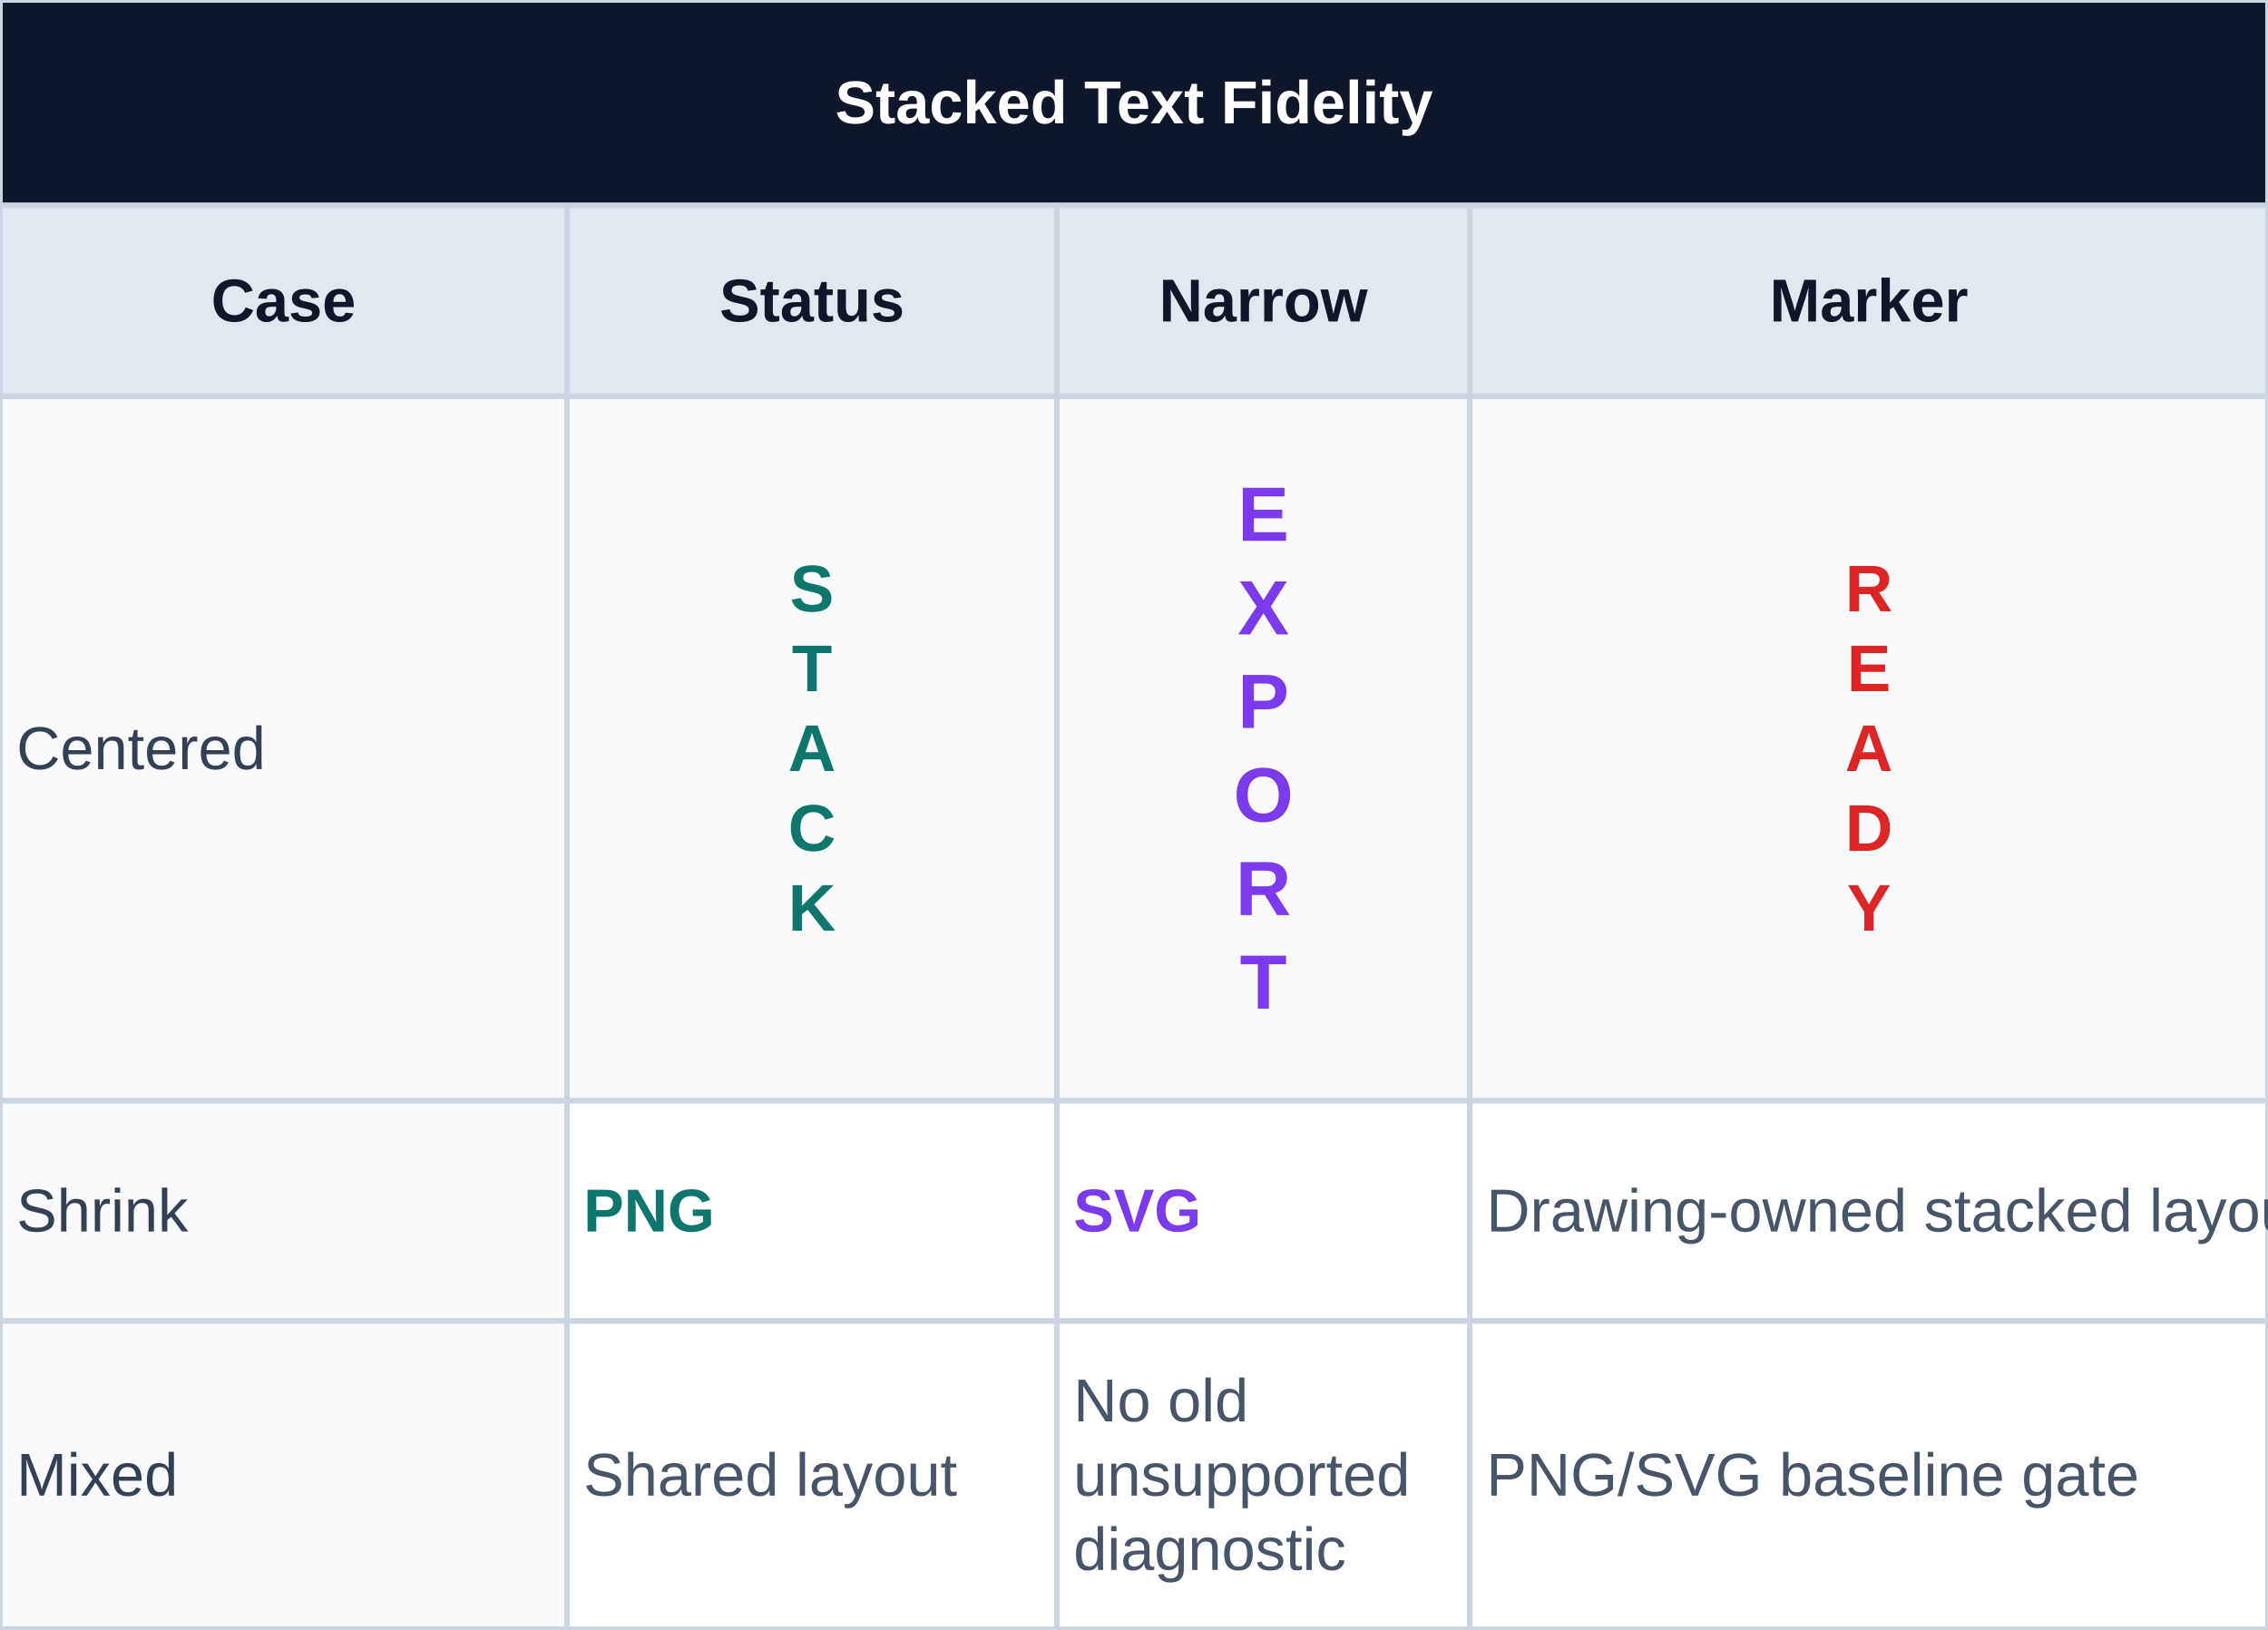
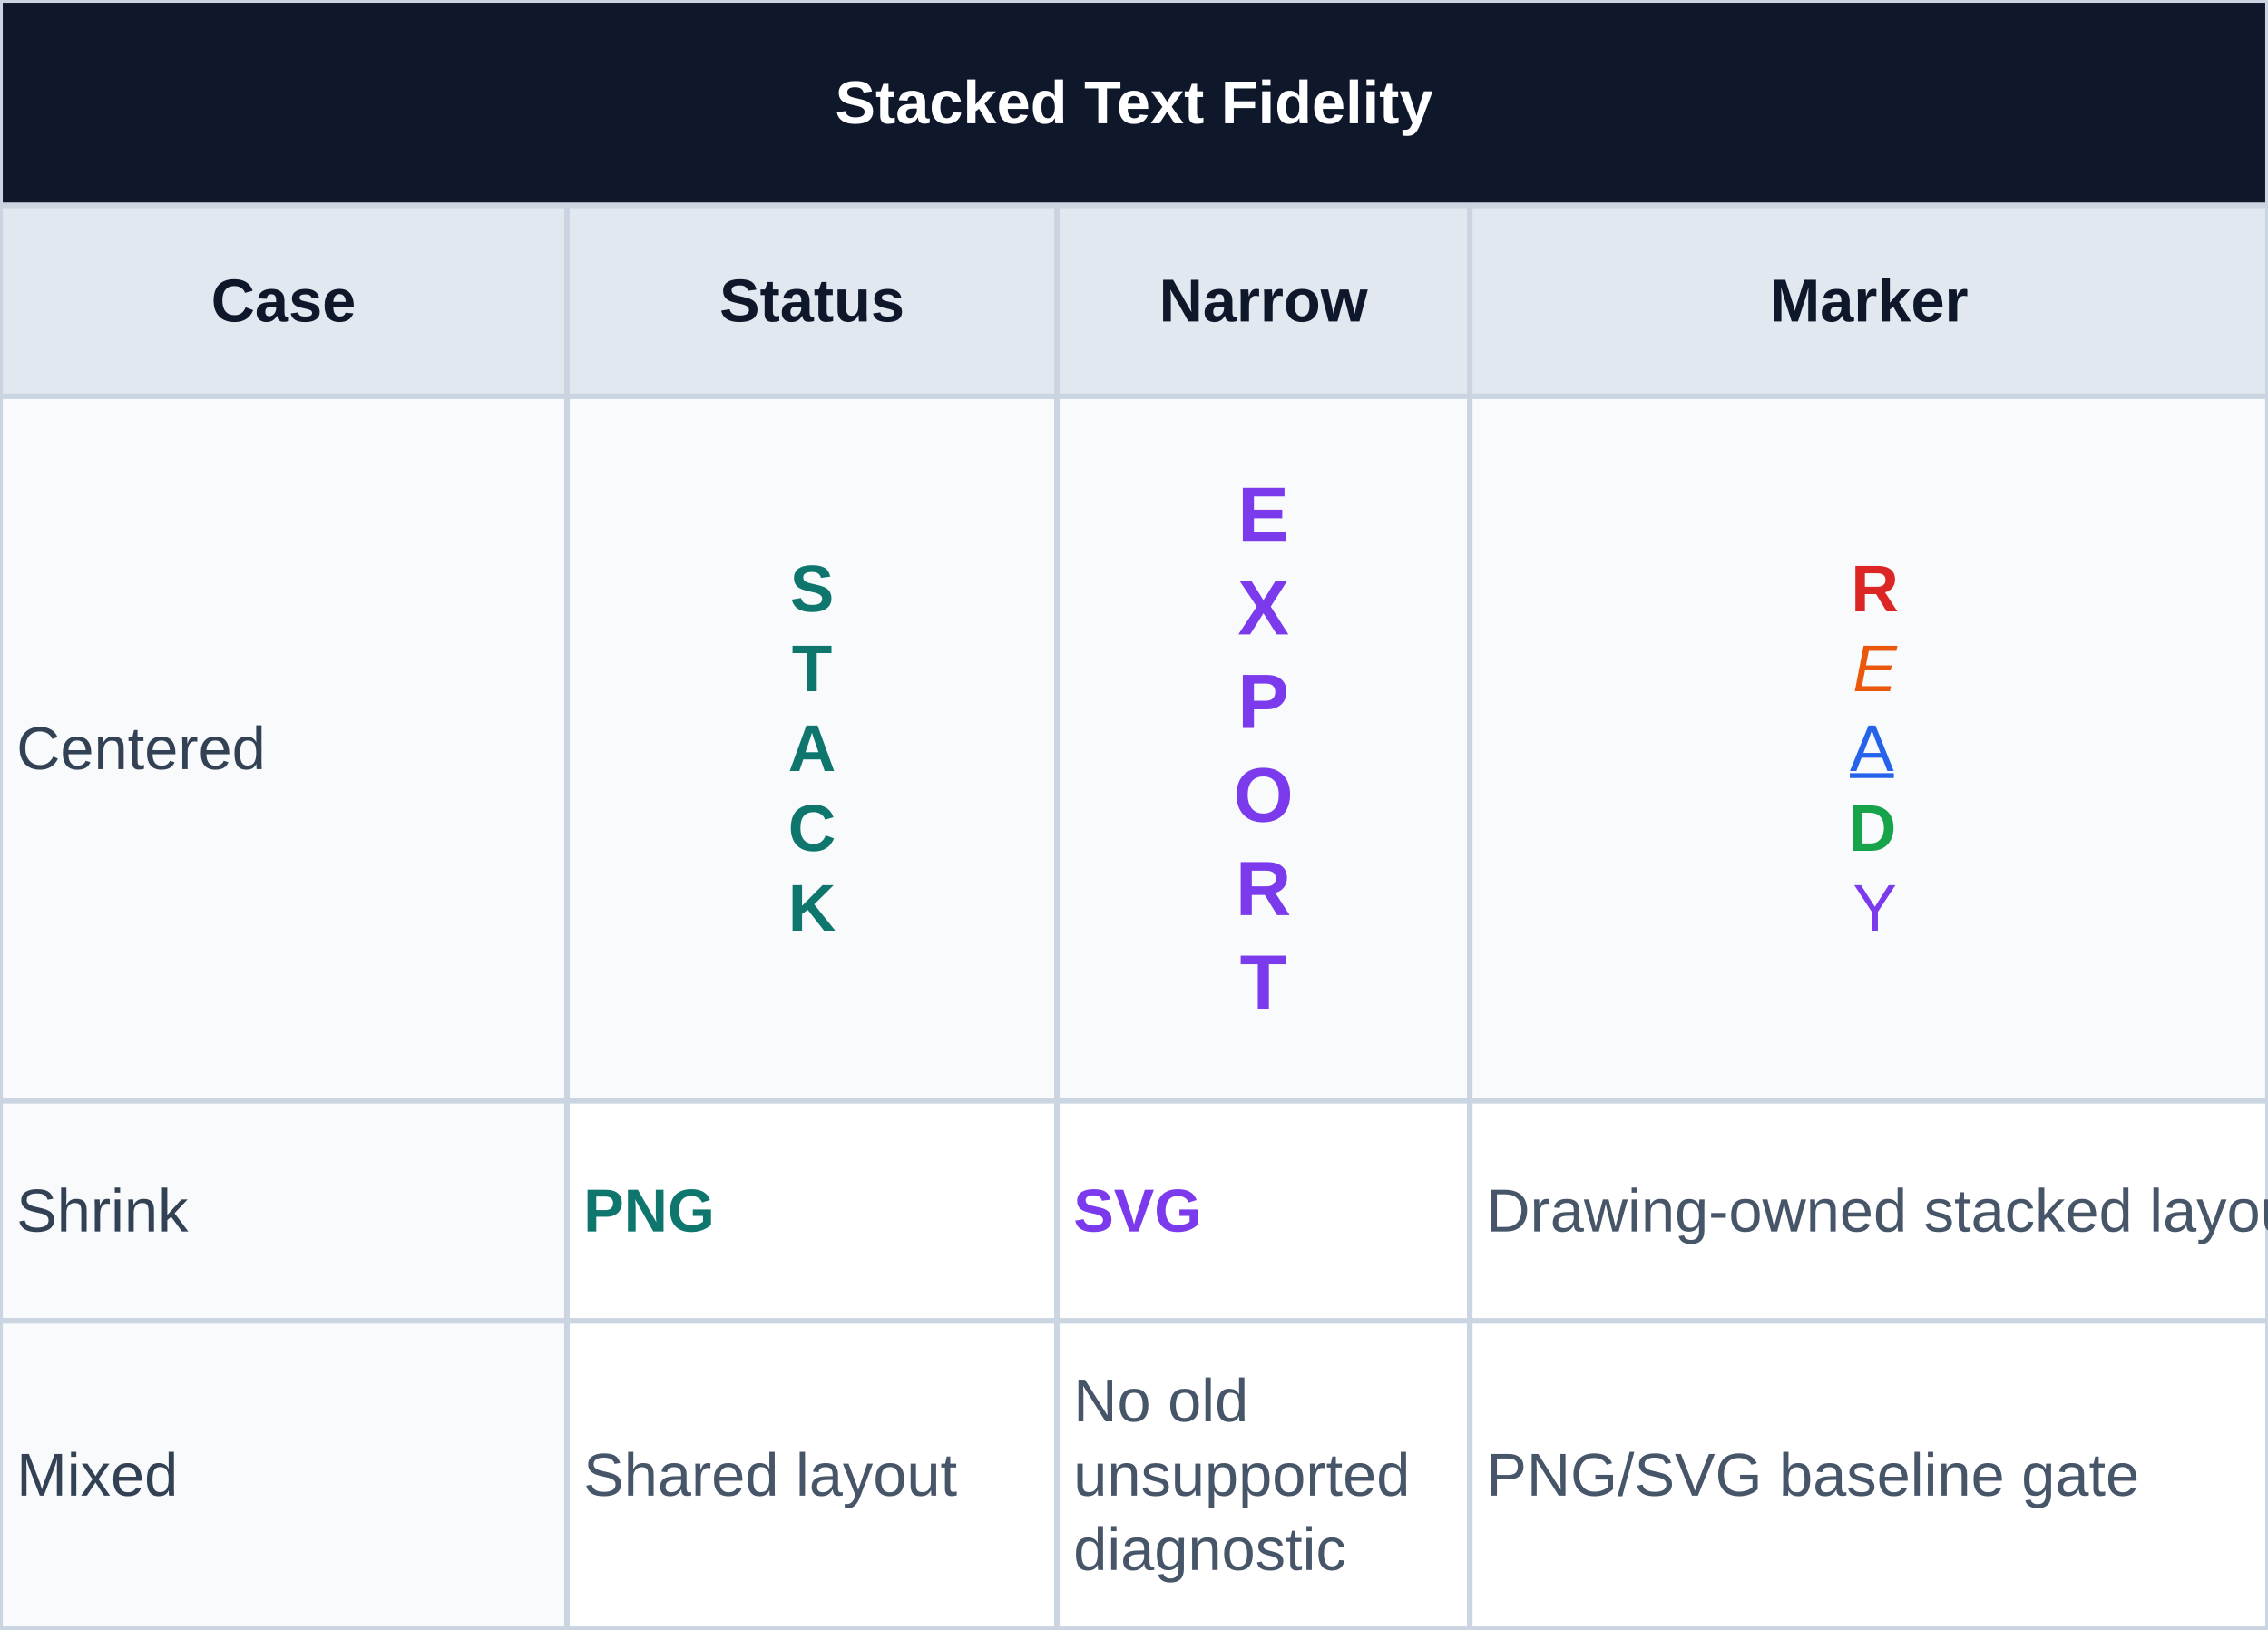
<svg xmlns="http://www.w3.org/2000/svg" width="824" height="592" viewBox="0 0 824 592">
  <rect x="0" y="0" width="824" height="592" fill="#FFFFFF" />
  <rect x="0" y="0" width="824" height="74.66" fill="#0F172A" />
  <line x1="0" y1="0" x2="824" y2="0" stroke="#CBD5E1" stroke-width="2" />
  <line x1="824" y1="0" x2="824" y2="74.66" stroke="#CBD5E1" stroke-width="2" />
  <line x1="0" y1="74.66" x2="824" y2="74.66" stroke="#CBD5E1" stroke-width="2" />
  <line x1="0" y1="0" x2="0" y2="74.66" stroke="#CBD5E1" stroke-width="2" />
  <clipPath id="xl-text-1-1">
    <rect x="0" y="0" width="824" height="74.66" />
  </clipPath>
  <g clip-path="url(#xl-text-1-1)">
    <text x="412" y="44.81" fill="#FFFFFF" font-family="Calibri, Arial, sans-serif" font-size="22" text-anchor="middle" font-weight="700">Stacked Text Fidelity</text>
  </g>
  <rect x="0" y="74.66" width="206" height="69.34" fill="#E2E8F0" />
  <line x1="0" y1="74.66" x2="206" y2="74.66" stroke="#CBD5E1" stroke-width="2" />
  <line x1="206" y1="74.66" x2="206" y2="144" stroke="#CBD5E1" stroke-width="2" />
  <line x1="0" y1="144" x2="206" y2="144" stroke="#CBD5E1" stroke-width="2" />
  <line x1="0" y1="74.66" x2="0" y2="144" stroke="#CBD5E1" stroke-width="2" />
  <clipPath id="xl-text-2-1">
    <rect x="0" y="74.66" width="206" height="69.34" />
  </clipPath>
  <g clip-path="url(#xl-text-2-1)">
    <text x="103" y="116.81" fill="#0F172A" font-family="Calibri, Arial, sans-serif" font-size="22" text-anchor="middle" font-weight="700">Case</text>
  </g>
  <rect x="206" y="74.66" width="178" height="69.34" fill="#E2E8F0" />
  <line x1="206" y1="74.66" x2="384" y2="74.66" stroke="#CBD5E1" stroke-width="2" />
  <line x1="384" y1="74.66" x2="384" y2="144" stroke="#CBD5E1" stroke-width="2" />
  <line x1="206" y1="144" x2="384" y2="144" stroke="#CBD5E1" stroke-width="2" />
  <line x1="206" y1="74.66" x2="206" y2="144" stroke="#CBD5E1" stroke-width="2" />
  <clipPath id="xl-text-2-2">
    <rect x="206" y="74.66" width="178" height="69.34" />
  </clipPath>
  <g clip-path="url(#xl-text-2-2)">
    <text x="295" y="116.81" fill="#0F172A" font-family="Calibri, Arial, sans-serif" font-size="22" text-anchor="middle" font-weight="700">Status</text>
  </g>
  <rect x="384" y="74.66" width="150" height="69.34" fill="#E2E8F0" />
  <line x1="384" y1="74.66" x2="534" y2="74.66" stroke="#CBD5E1" stroke-width="2" />
  <line x1="534" y1="74.66" x2="534" y2="144" stroke="#CBD5E1" stroke-width="2" />
  <line x1="384" y1="144" x2="534" y2="144" stroke="#CBD5E1" stroke-width="2" />
  <line x1="384" y1="74.66" x2="384" y2="144" stroke="#CBD5E1" stroke-width="2" />
  <clipPath id="xl-text-2-3">
    <rect x="384" y="74.66" width="150" height="69.34" />
  </clipPath>
  <g clip-path="url(#xl-text-2-3)">
    <text x="459" y="116.81" fill="#0F172A" font-family="Calibri, Arial, sans-serif" font-size="22" text-anchor="middle" font-weight="700">Narrow</text>
  </g>
  <rect x="534" y="74.66" width="290" height="69.34" fill="#E2E8F0" />
  <line x1="534" y1="74.66" x2="824" y2="74.66" stroke="#CBD5E1" stroke-width="2" />
  <line x1="824" y1="74.66" x2="824" y2="144" stroke="#CBD5E1" stroke-width="2" />
  <line x1="534" y1="144" x2="824" y2="144" stroke="#CBD5E1" stroke-width="2" />
  <line x1="534" y1="74.66" x2="534" y2="144" stroke="#CBD5E1" stroke-width="2" />
  <clipPath id="xl-text-2-4">
    <rect x="534" y="74.66" width="290" height="69.34" />
  </clipPath>
  <g clip-path="url(#xl-text-2-4)">
    <text x="679" y="116.81" fill="#0F172A" font-family="Calibri, Arial, sans-serif" font-size="22" text-anchor="middle" font-weight="700">Marker</text>
  </g>
  <rect x="0" y="144" width="206" height="256" fill="#F8FAFC" />
  <line x1="0" y1="144" x2="206" y2="144" stroke="#CBD5E1" stroke-width="2" />
  <line x1="206" y1="144" x2="206" y2="400" stroke="#CBD5E1" stroke-width="2" />
  <line x1="0" y1="400" x2="206" y2="400" stroke="#CBD5E1" stroke-width="2" />
  <line x1="0" y1="144" x2="0" y2="400" stroke="#CBD5E1" stroke-width="2" />
  <clipPath id="xl-text-3-1">
    <rect x="0" y="144" width="206" height="256" />
  </clipPath>
  <g clip-path="url(#xl-text-3-1)">
    <text x="6" y="279.48" fill="#334155" font-family="Calibri, Arial, sans-serif" font-size="22" text-anchor="start">Centered</text>
  </g>
  <rect x="206" y="144" width="178" height="256" fill="#F8FAFC" />
  <line x1="206" y1="144" x2="384" y2="144" stroke="#CBD5E1" stroke-width="2" />
  <line x1="384" y1="144" x2="384" y2="400" stroke="#CBD5E1" stroke-width="2" />
  <line x1="206" y1="400" x2="384" y2="400" stroke="#CBD5E1" stroke-width="2" />
  <line x1="206" y1="144" x2="206" y2="400" stroke="#CBD5E1" stroke-width="2" />
  <clipPath id="xl-text-3-2">
    <rect x="206" y="144" width="178" height="256" />
  </clipPath>
  <g clip-path="url(#xl-text-3-2)">
    <text x="295" y="222.16" fill="#0F766E" font-family="Calibri, Arial, sans-serif" font-size="24" text-anchor="middle" font-weight="700">S</text>
    <text x="295" y="251.16" fill="#0F766E" font-family="Calibri, Arial, sans-serif" font-size="24" text-anchor="middle" font-weight="700">T</text>
    <text x="295" y="280.16" fill="#0F766E" font-family="Calibri, Arial, sans-serif" font-size="24" text-anchor="middle" font-weight="700">A</text>
    <text x="295" y="309.16" fill="#0F766E" font-family="Calibri, Arial, sans-serif" font-size="24" text-anchor="middle" font-weight="700">C</text>
    <text x="295" y="338.16" fill="#0F766E" font-family="Calibri, Arial, sans-serif" font-size="24" text-anchor="middle" font-weight="700">K</text>
  </g>
  <rect x="384" y="144" width="150" height="256" fill="#F8FAFC" />
  <line x1="384" y1="144" x2="534" y2="144" stroke="#CBD5E1" stroke-width="2" />
  <line x1="534" y1="144" x2="534" y2="400" stroke="#CBD5E1" stroke-width="2" />
  <line x1="384" y1="400" x2="534" y2="400" stroke="#CBD5E1" stroke-width="2" />
  <line x1="384" y1="144" x2="384" y2="400" stroke="#CBD5E1" stroke-width="2" />
  <clipPath id="xl-text-3-3">
    <rect x="384" y="144" width="150" height="256" />
  </clipPath>
  <g clip-path="url(#xl-text-3-3)">
    <text x="459" y="196.52" fill="#7C3AED" font-family="Calibri, Arial, sans-serif" font-size="28" text-anchor="middle" font-weight="700">E</text>
    <text x="459" y="230.52" fill="#7C3AED" font-family="Calibri, Arial, sans-serif" font-size="28" text-anchor="middle" font-weight="700">X</text>
    <text x="459" y="264.52" fill="#7C3AED" font-family="Calibri, Arial, sans-serif" font-size="28" text-anchor="middle" font-weight="700">P</text>
    <text x="459" y="298.52" fill="#7C3AED" font-family="Calibri, Arial, sans-serif" font-size="28" text-anchor="middle" font-weight="700">O</text>
    <text x="459" y="332.52" fill="#7C3AED" font-family="Calibri, Arial, sans-serif" font-size="28" text-anchor="middle" font-weight="700">R</text>
    <text x="459" y="366.52" fill="#7C3AED" font-family="Calibri, Arial, sans-serif" font-size="28" text-anchor="middle" font-weight="700">T</text>
  </g>
  <rect x="534" y="144" width="290" height="256" fill="#F8FAFC" />
  <line x1="534" y1="144" x2="824" y2="144" stroke="#CBD5E1" stroke-width="2" />
  <line x1="824" y1="144" x2="824" y2="400" stroke="#CBD5E1" stroke-width="2" />
  <line x1="534" y1="400" x2="824" y2="400" stroke="#CBD5E1" stroke-width="2" />
  <line x1="534" y1="144" x2="534" y2="400" stroke="#CBD5E1" stroke-width="2" />
  <clipPath id="xl-text-3-4">
    <rect x="534" y="144" width="290" height="256" />
  </clipPath>
  <g clip-path="url(#xl-text-3-4)">
-     <text x="679" y="222.16" fill="#DC2626" font-family="Calibri, Arial, sans-serif" font-size="24" text-anchor="middle" font-weight="700">R</text>
-     <text x="679" y="251.16" fill="#DC2626" font-family="Calibri, Arial, sans-serif" font-size="24" text-anchor="middle" font-weight="700">E</text>
-     <text x="679" y="280.16" fill="#DC2626" font-family="Calibri, Arial, sans-serif" font-size="24" text-anchor="middle" font-weight="700">A</text>
-     <text x="679" y="309.16" fill="#DC2626" font-family="Calibri, Arial, sans-serif" font-size="24" text-anchor="middle" font-weight="700">D</text>
-     <text x="679" y="338.16" fill="#DC2626" font-family="Calibri, Arial, sans-serif" font-size="24" text-anchor="middle" font-weight="700">Y</text>
+     <text x="672.484" y="222.16" font-family="Calibri, Arial, sans-serif" font-size="24" text-anchor="start" fill="#DC2626" font-weight="700">R</text>
+     <text x="673.141" y="251.16" font-family="Calibri, Arial, sans-serif" font-size="24" text-anchor="start" fill="#EA580C" font-style="italic">E</text>
+     <text x="672.057" y="280.16" font-family="Calibri, Arial, sans-serif" font-size="24" text-anchor="start" fill="#2563EB" text-decoration="underline">A</text>
+     <text x="671.617" y="309.16" font-family="Calibri, Arial, sans-serif" font-size="24" text-anchor="start" fill="#16A34A" font-weight="700">D</text>
+     <text x="673.152" y="338.16" font-family="Calibri, Arial, sans-serif" font-size="24" text-anchor="start" fill="#7C3AED">Y</text>
  </g>
  <rect x="0" y="400" width="206" height="80" fill="#F8FAFC" />
  <line x1="0" y1="400" x2="206" y2="400" stroke="#CBD5E1" stroke-width="2" />
  <line x1="206" y1="400" x2="206" y2="480" stroke="#CBD5E1" stroke-width="2" />
  <line x1="0" y1="480" x2="206" y2="480" stroke="#CBD5E1" stroke-width="2" />
  <line x1="0" y1="400" x2="0" y2="480" stroke="#CBD5E1" stroke-width="2" />
  <clipPath id="xl-text-4-1">
    <rect x="0" y="400" width="206" height="80" />
  </clipPath>
  <g clip-path="url(#xl-text-4-1)">
    <text x="6" y="447.48" fill="#334155" font-family="Calibri, Arial, sans-serif" font-size="22" text-anchor="start">Shrink</text>
  </g>
  <rect x="206" y="400" width="178" height="80" fill="#FFFFFF" />
  <line x1="206" y1="400" x2="384" y2="400" stroke="#CBD5E1" stroke-width="2" />
  <line x1="384" y1="400" x2="384" y2="480" stroke="#CBD5E1" stroke-width="2" />
  <line x1="206" y1="480" x2="384" y2="480" stroke="#CBD5E1" stroke-width="2" />
  <line x1="206" y1="400" x2="206" y2="480" stroke="#CBD5E1" stroke-width="2" />
  <clipPath id="xl-text-4-2">
    <rect x="206" y="400" width="178" height="80" />
  </clipPath>
  <g clip-path="url(#xl-text-4-2)">
    <text x="212" y="447.48" fill="#0F766E" font-family="Calibri, Arial, sans-serif" font-size="22" text-anchor="start" font-weight="700">PNG</text>
  </g>
  <rect x="384" y="400" width="150" height="80" fill="#FFFFFF" />
  <line x1="384" y1="400" x2="534" y2="400" stroke="#CBD5E1" stroke-width="2" />
  <line x1="534" y1="400" x2="534" y2="480" stroke="#CBD5E1" stroke-width="2" />
  <line x1="384" y1="480" x2="534" y2="480" stroke="#CBD5E1" stroke-width="2" />
  <line x1="384" y1="400" x2="384" y2="480" stroke="#CBD5E1" stroke-width="2" />
  <clipPath id="xl-text-4-3">
    <rect x="384" y="400" width="150" height="80" />
  </clipPath>
  <g clip-path="url(#xl-text-4-3)">
    <text x="390" y="447.48" fill="#7C3AED" font-family="Calibri, Arial, sans-serif" font-size="22" text-anchor="start" font-weight="700">SVG</text>
  </g>
  <rect x="534" y="400" width="290" height="80" fill="#FFFFFF" />
  <line x1="534" y1="400" x2="824" y2="400" stroke="#CBD5E1" stroke-width="2" />
  <line x1="824" y1="400" x2="824" y2="480" stroke="#CBD5E1" stroke-width="2" />
  <line x1="534" y1="480" x2="824" y2="480" stroke="#CBD5E1" stroke-width="2" />
  <line x1="534" y1="400" x2="534" y2="480" stroke="#CBD5E1" stroke-width="2" />
  <clipPath id="xl-text-4-4">
    <rect x="534" y="400" width="290" height="80" />
  </clipPath>
  <g clip-path="url(#xl-text-4-4)">
    <text x="540" y="447.48" fill="#475569" font-family="Calibri, Arial, sans-serif" font-size="22" text-anchor="start">Drawing-owned stacked layout</text>
  </g>
  <rect x="0" y="480" width="206" height="112" fill="#F8FAFC" />
  <line x1="0" y1="480" x2="206" y2="480" stroke="#CBD5E1" stroke-width="2" />
  <line x1="206" y1="480" x2="206" y2="592" stroke="#CBD5E1" stroke-width="2" />
  <line x1="0" y1="592" x2="206" y2="592" stroke="#CBD5E1" stroke-width="2" />
  <line x1="0" y1="480" x2="0" y2="592" stroke="#CBD5E1" stroke-width="2" />
  <clipPath id="xl-text-5-1">
    <rect x="0" y="480" width="206" height="112" />
  </clipPath>
  <g clip-path="url(#xl-text-5-1)">
    <text x="6" y="543.48" fill="#334155" font-family="Calibri, Arial, sans-serif" font-size="22" text-anchor="start">Mixed</text>
  </g>
  <rect x="206" y="480" width="178" height="112" fill="#FFFFFF" />
  <line x1="206" y1="480" x2="384" y2="480" stroke="#CBD5E1" stroke-width="2" />
  <line x1="384" y1="480" x2="384" y2="592" stroke="#CBD5E1" stroke-width="2" />
  <line x1="206" y1="592" x2="384" y2="592" stroke="#CBD5E1" stroke-width="2" />
  <line x1="206" y1="480" x2="206" y2="592" stroke="#CBD5E1" stroke-width="2" />
  <clipPath id="xl-text-5-2">
    <rect x="206" y="480" width="178" height="112" />
  </clipPath>
  <g clip-path="url(#xl-text-5-2)">
    <text x="212" y="543.48" fill="#475569" font-family="Calibri, Arial, sans-serif" font-size="22" text-anchor="start">Shared layout</text>
  </g>
  <rect x="384" y="480" width="150" height="112" fill="#FFFFFF" />
  <line x1="384" y1="480" x2="534" y2="480" stroke="#CBD5E1" stroke-width="2" />
  <line x1="534" y1="480" x2="534" y2="592" stroke="#CBD5E1" stroke-width="2" />
  <line x1="384" y1="592" x2="534" y2="592" stroke="#CBD5E1" stroke-width="2" />
  <line x1="384" y1="480" x2="384" y2="592" stroke="#CBD5E1" stroke-width="2" />
  <clipPath id="xl-text-5-3">
    <rect x="384" y="480" width="150" height="112" />
  </clipPath>
  <g clip-path="url(#xl-text-5-3)">
    <text x="390" y="516.48" fill="#475569" font-family="Calibri, Arial, sans-serif" font-size="22" text-anchor="start">No old</text>
    <text x="390" y="543.48" fill="#475569" font-family="Calibri, Arial, sans-serif" font-size="22" text-anchor="start">unsupported</text>
    <text x="390" y="570.48" fill="#475569" font-family="Calibri, Arial, sans-serif" font-size="22" text-anchor="start">diagnostic</text>
  </g>
  <rect x="534" y="480" width="290" height="112" fill="#FFFFFF" />
  <line x1="534" y1="480" x2="824" y2="480" stroke="#CBD5E1" stroke-width="2" />
  <line x1="824" y1="480" x2="824" y2="592" stroke="#CBD5E1" stroke-width="2" />
  <line x1="534" y1="592" x2="824" y2="592" stroke="#CBD5E1" stroke-width="2" />
  <line x1="534" y1="480" x2="534" y2="592" stroke="#CBD5E1" stroke-width="2" />
  <clipPath id="xl-text-5-4">
    <rect x="534" y="480" width="290" height="112" />
  </clipPath>
  <g clip-path="url(#xl-text-5-4)">
    <text x="540" y="543.48" fill="#475569" font-family="Calibri, Arial, sans-serif" font-size="22" text-anchor="start">PNG/SVG baseline gate</text>
  </g>
</svg>
